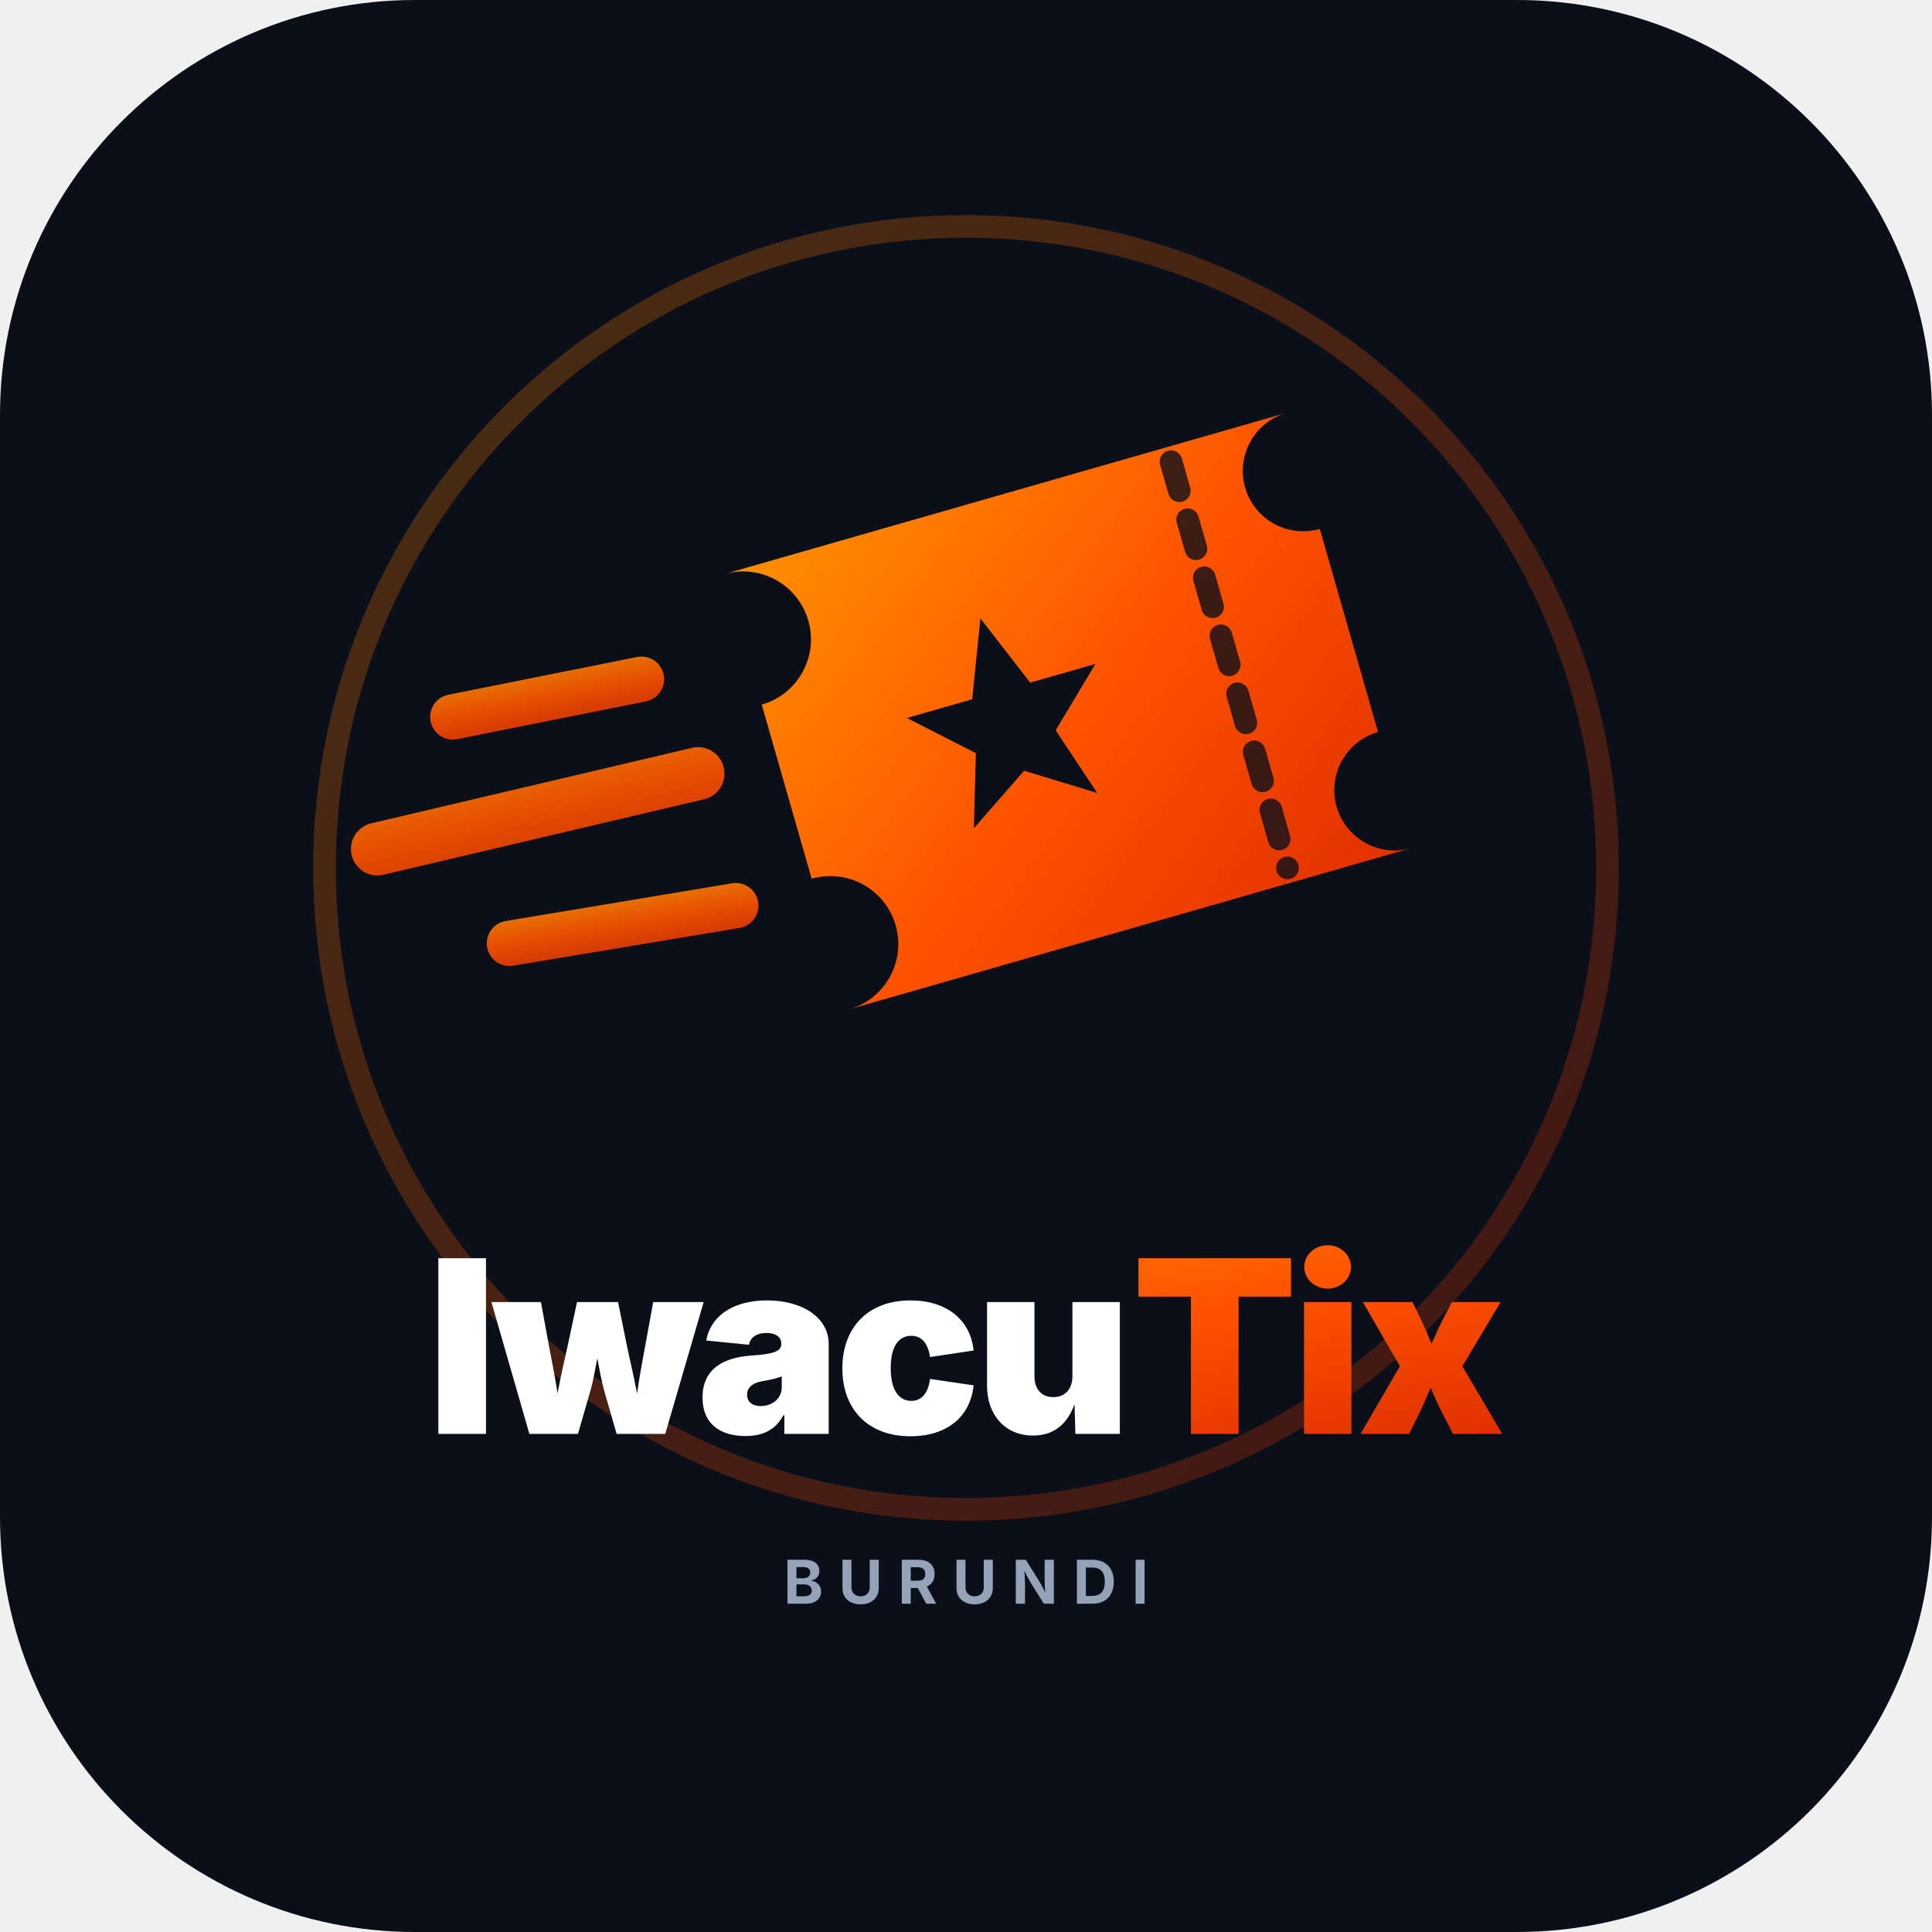
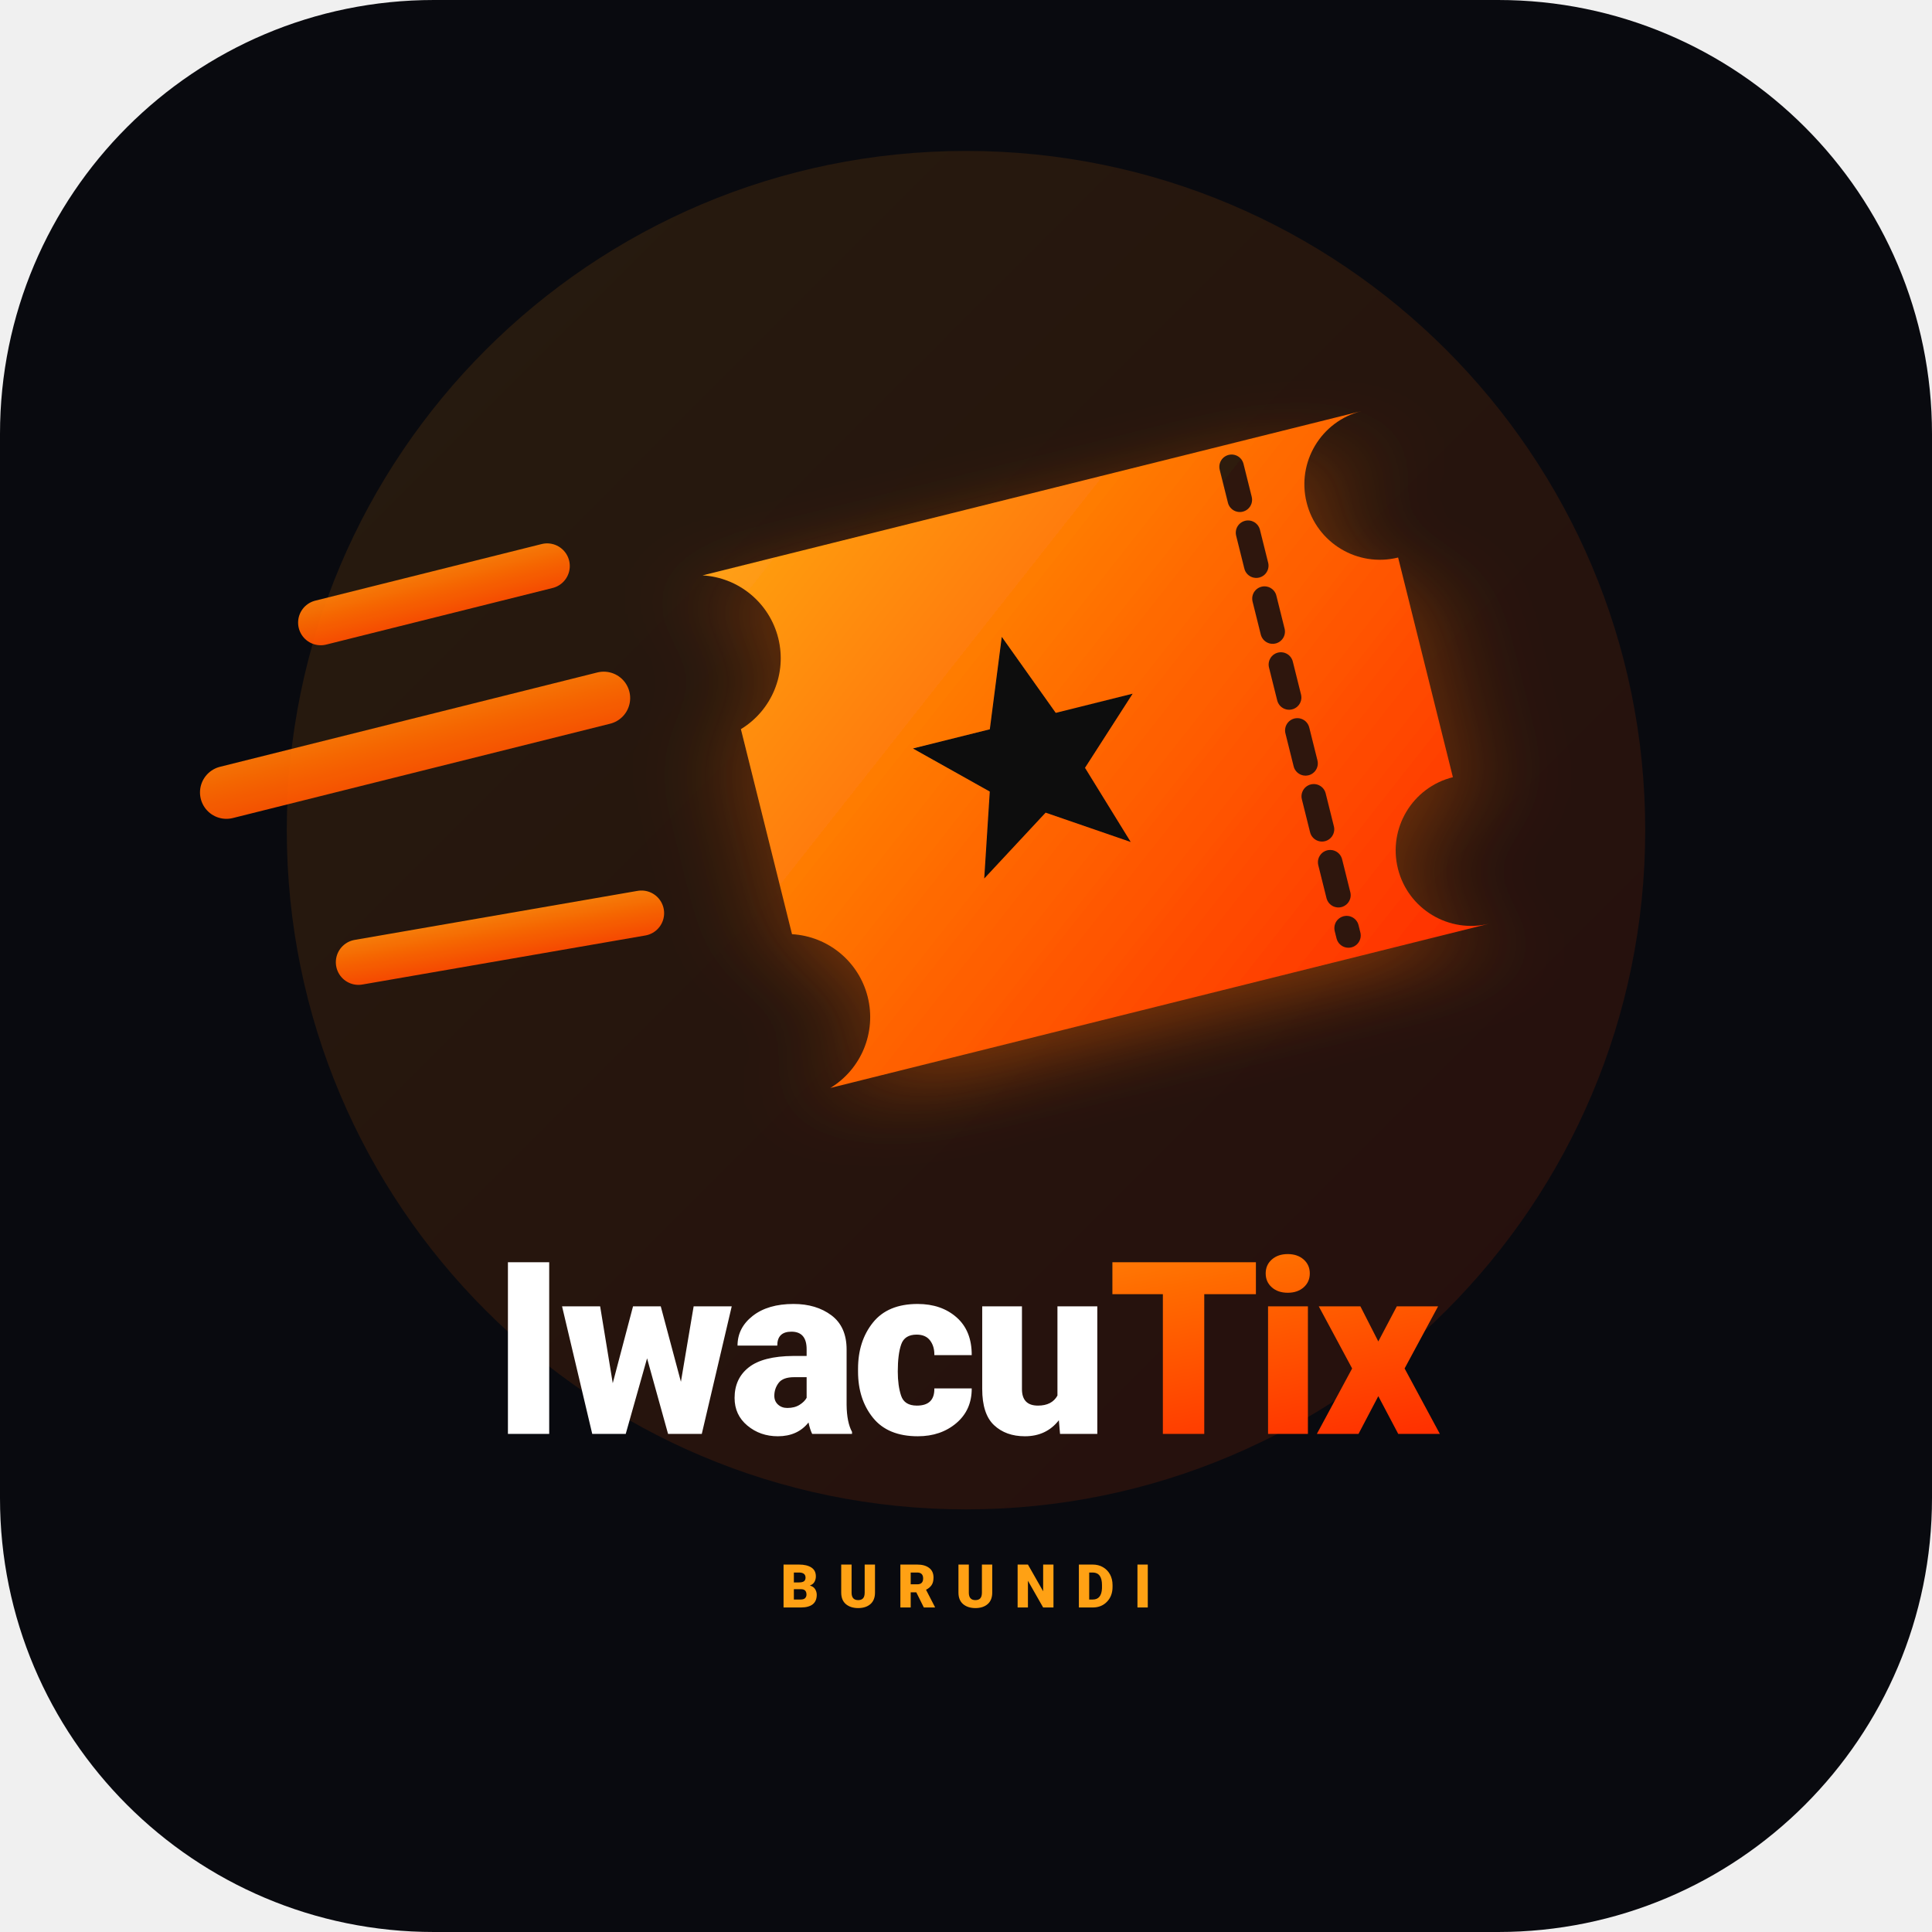
- <svg xmlns="http://www.w3.org/2000/svg" viewBox="0 0 512 512" width="100%" height="100%">
+ <svg xmlns="http://www.w3.org/2000/svg" viewBox="0 0 512 512" width="512" height="512">
  <defs>
-     <linearGradient id="pwaGrad" x1="0%" y1="0%" x2="100%" y2="100%">
-       <stop offset="0%" stop-color="#FF9000" />
-       <stop offset="50%" stop-color="#FF5500" />
-       <stop offset="100%" stop-color="#E03000" />
+     <linearGradient id="brandGrad" x1="0%" y1="0%" x2="100%" y2="100%">
+       <stop offset="0%" stop-color="#FFA114" />
+       <stop offset="45%" stop-color="#FF6B00" />
+       <stop offset="100%" stop-color="#FF2E00" />
    </linearGradient>
-     <linearGradient id="goldGrad" x1="0%" y1="0%" x2="100%" y2="100%">
-       <stop offset="0%" stop-color="#FFD700" />
-       <stop offset="100%" stop-color="#FFA500" />
-     </linearGradient>
+     <filter id="ticketGlow" x="-20%" y="-20%" width="140%" height="140%">
+       <feDropShadow dx="0" dy="6" stdDeviation="12" flood-color="#FF6B00" flood-opacity="0.4" />
+     </filter>
  </defs>
-   <rect width="512" height="512" fill="#0B0F19" rx="110" />
-   <circle cx="256" cy="230" r="170" fill="none" stroke="url(#pwaGrad)" stroke-width="6" opacity="0.25" />
-   <g stroke="url(#pwaGrad)" stroke-linecap="round" opacity="0.9">
-     <line x1="120" y1="190" x2="170" y2="180" stroke-width="12" />
-     <line x1="100" y1="225" x2="185" y2="205" stroke-width="14" />
-     <line x1="135" y1="250" x2="195" y2="240" stroke-width="12" />
+   <rect width="512" height="512" fill="#090A0F" rx="115" />
+   <circle cx="256" cy="220" r="180" fill="url(#brandGrad)" opacity="0.12" />
+   <g stroke="url(#brandGrad)" stroke-linecap="round" opacity="0.95">
+     <line x1="85" y1="165" x2="145" y2="150" stroke-width="12" />
+     <line x1="60" y1="210" x2="160" y2="185" stroke-width="14" />
+     <line x1="95" y1="255" x2="170" y2="242" stroke-width="12" />
  </g>
-   <g transform="translate(295, 185) rotate(-16)">
-     <path d="M -90,-60               L 65,-60               A 16,16 0 0,0 65,-28               L 65,28               A 16,16 0 0,0 65,60               L -90,60               A 18,18 0 0,0 -90,24               L -90,-24               A 18,18 0 0,0 -90,-60 Z" fill="url(#pwaGrad)" rx="16" />
-     <line x1="32" y1="-56" x2="32" y2="56" stroke="#0B0F19" stroke-width="6" stroke-dasharray="8 8" opacity="0.8" stroke-linecap="round" />
-     <polygon points="-28,-30 -20,-10 -2,-10 -17,4 -11,23 -28,12 -45,23 -39,4 -54,-10 -36,-10" fill="#0B0F19" />
+   <g transform="translate(305, 195) rotate(-14)" filter="url(#ticketGlow)">
+     <path d="M -105,-70               L 75,-70               A 20,20 0 0,0 75,-30               L 75,30               A 20,20 0 0,0 75,70               L -105,70               A 22,22 0 0,0 -105,28               L -105,-28               A 22,22 0 0,0 -105,-70 Z" fill="url(#brandGrad)" />
+     <line x1="38" y1="-64" x2="38" y2="64" stroke="#090A0F" stroke-width="6.5" stroke-dasharray="9 9" opacity="0.85" stroke-linecap="round" />
+     <polygon points="-32,-35 -23,-12 -2,-12 -19,4 -12,26 -32,13 -52,26 -45,4 -62,-12 -41,-12" fill="#090A0F" />
  </g>
-   <text x="256" y="380" text-anchor="middle" font-family="system-ui, -apple-system, 'Inter', 'Montserrat', sans-serif" font-weight="900" font-size="64" fill="#FFFFFF" letter-spacing="-1.5">
-     Iwacu<tspan fill="url(#pwaGrad)">Tix</tspan>
+   <text x="256" y="380" text-anchor="middle" font-family="-apple-system, BlinkMacSystemFont, 'Segoe UI', Roboto, 'Inter', sans-serif" font-weight="900" font-size="64" fill="#FFFFFF" letter-spacing="-1.5">
+     Iwacu<tspan fill="url(#brandGrad)">Tix</tspan>
  </text>
-   <text x="256" y="425" text-anchor="middle" font-family="system-ui, -apple-system, 'Inter', sans-serif" font-weight="700" font-size="16" fill="#94A3B8" letter-spacing="4">
+   <text x="256" y="426" text-anchor="middle" font-family="-apple-system, BlinkMacSystemFont, 'Segoe UI', Roboto, 'Inter', sans-serif" font-weight="800" font-size="16" fill="#FFA114" letter-spacing="5">
    BURUNDI
  </text>
</svg>
